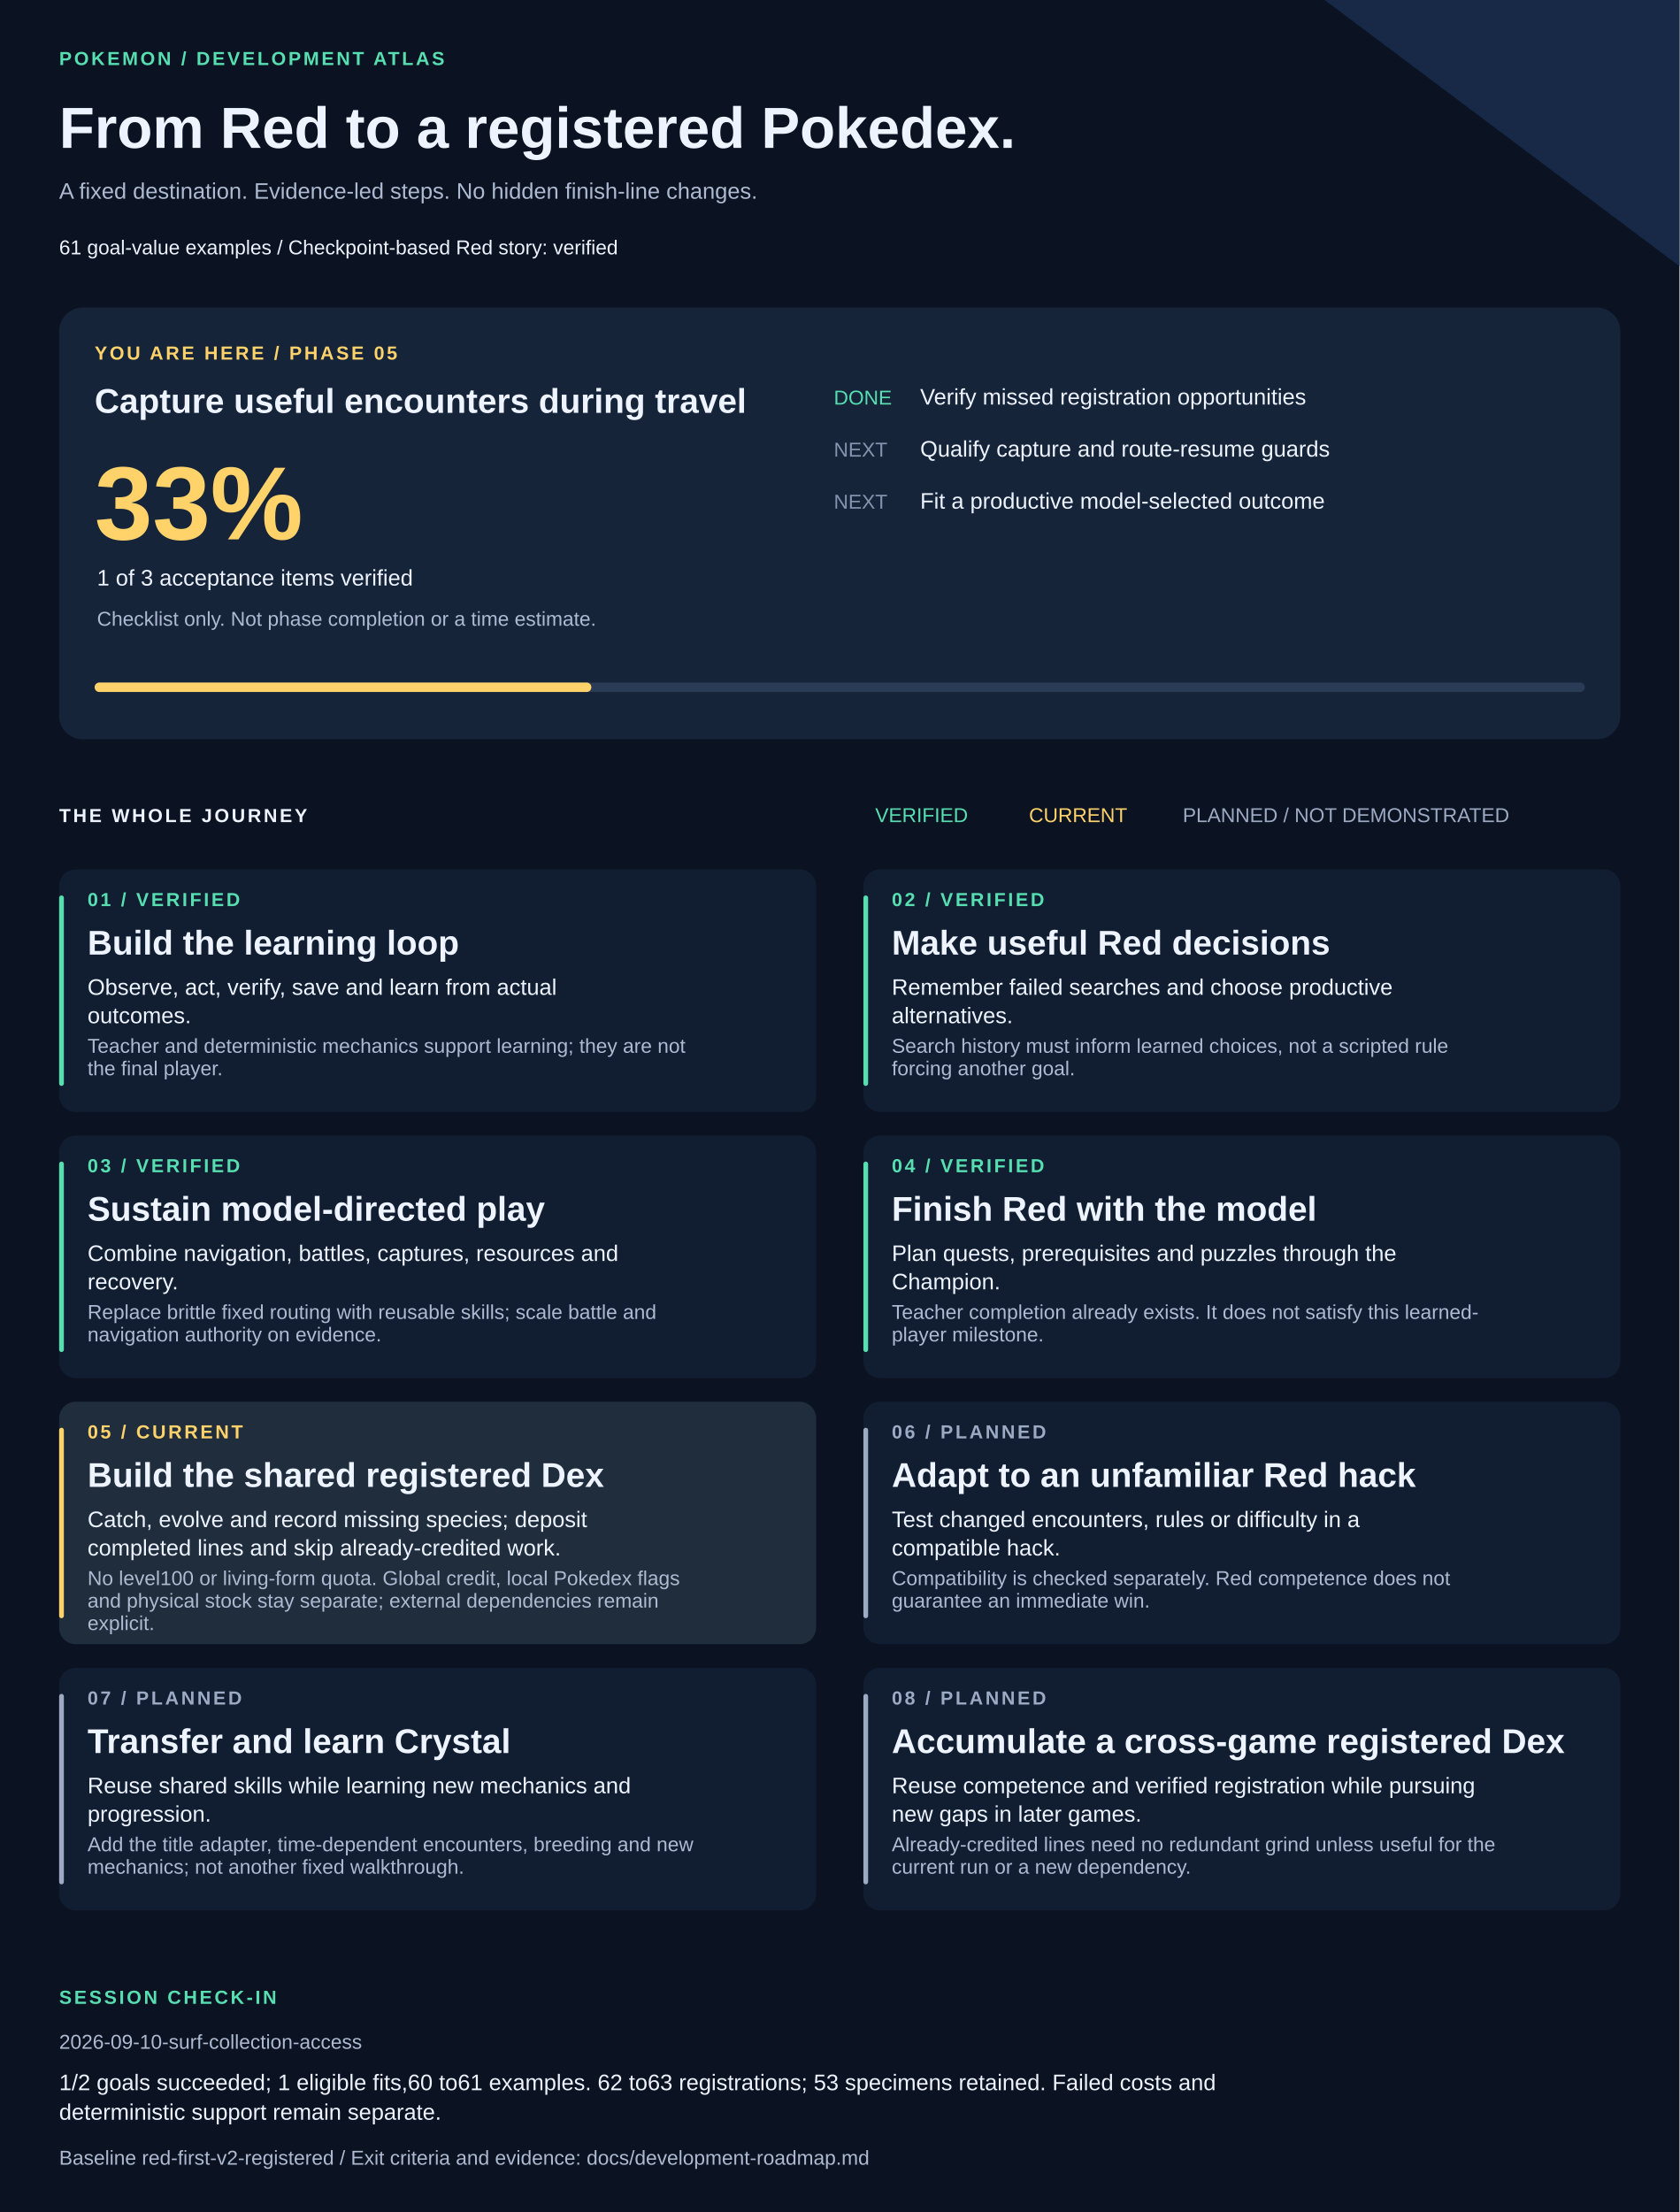
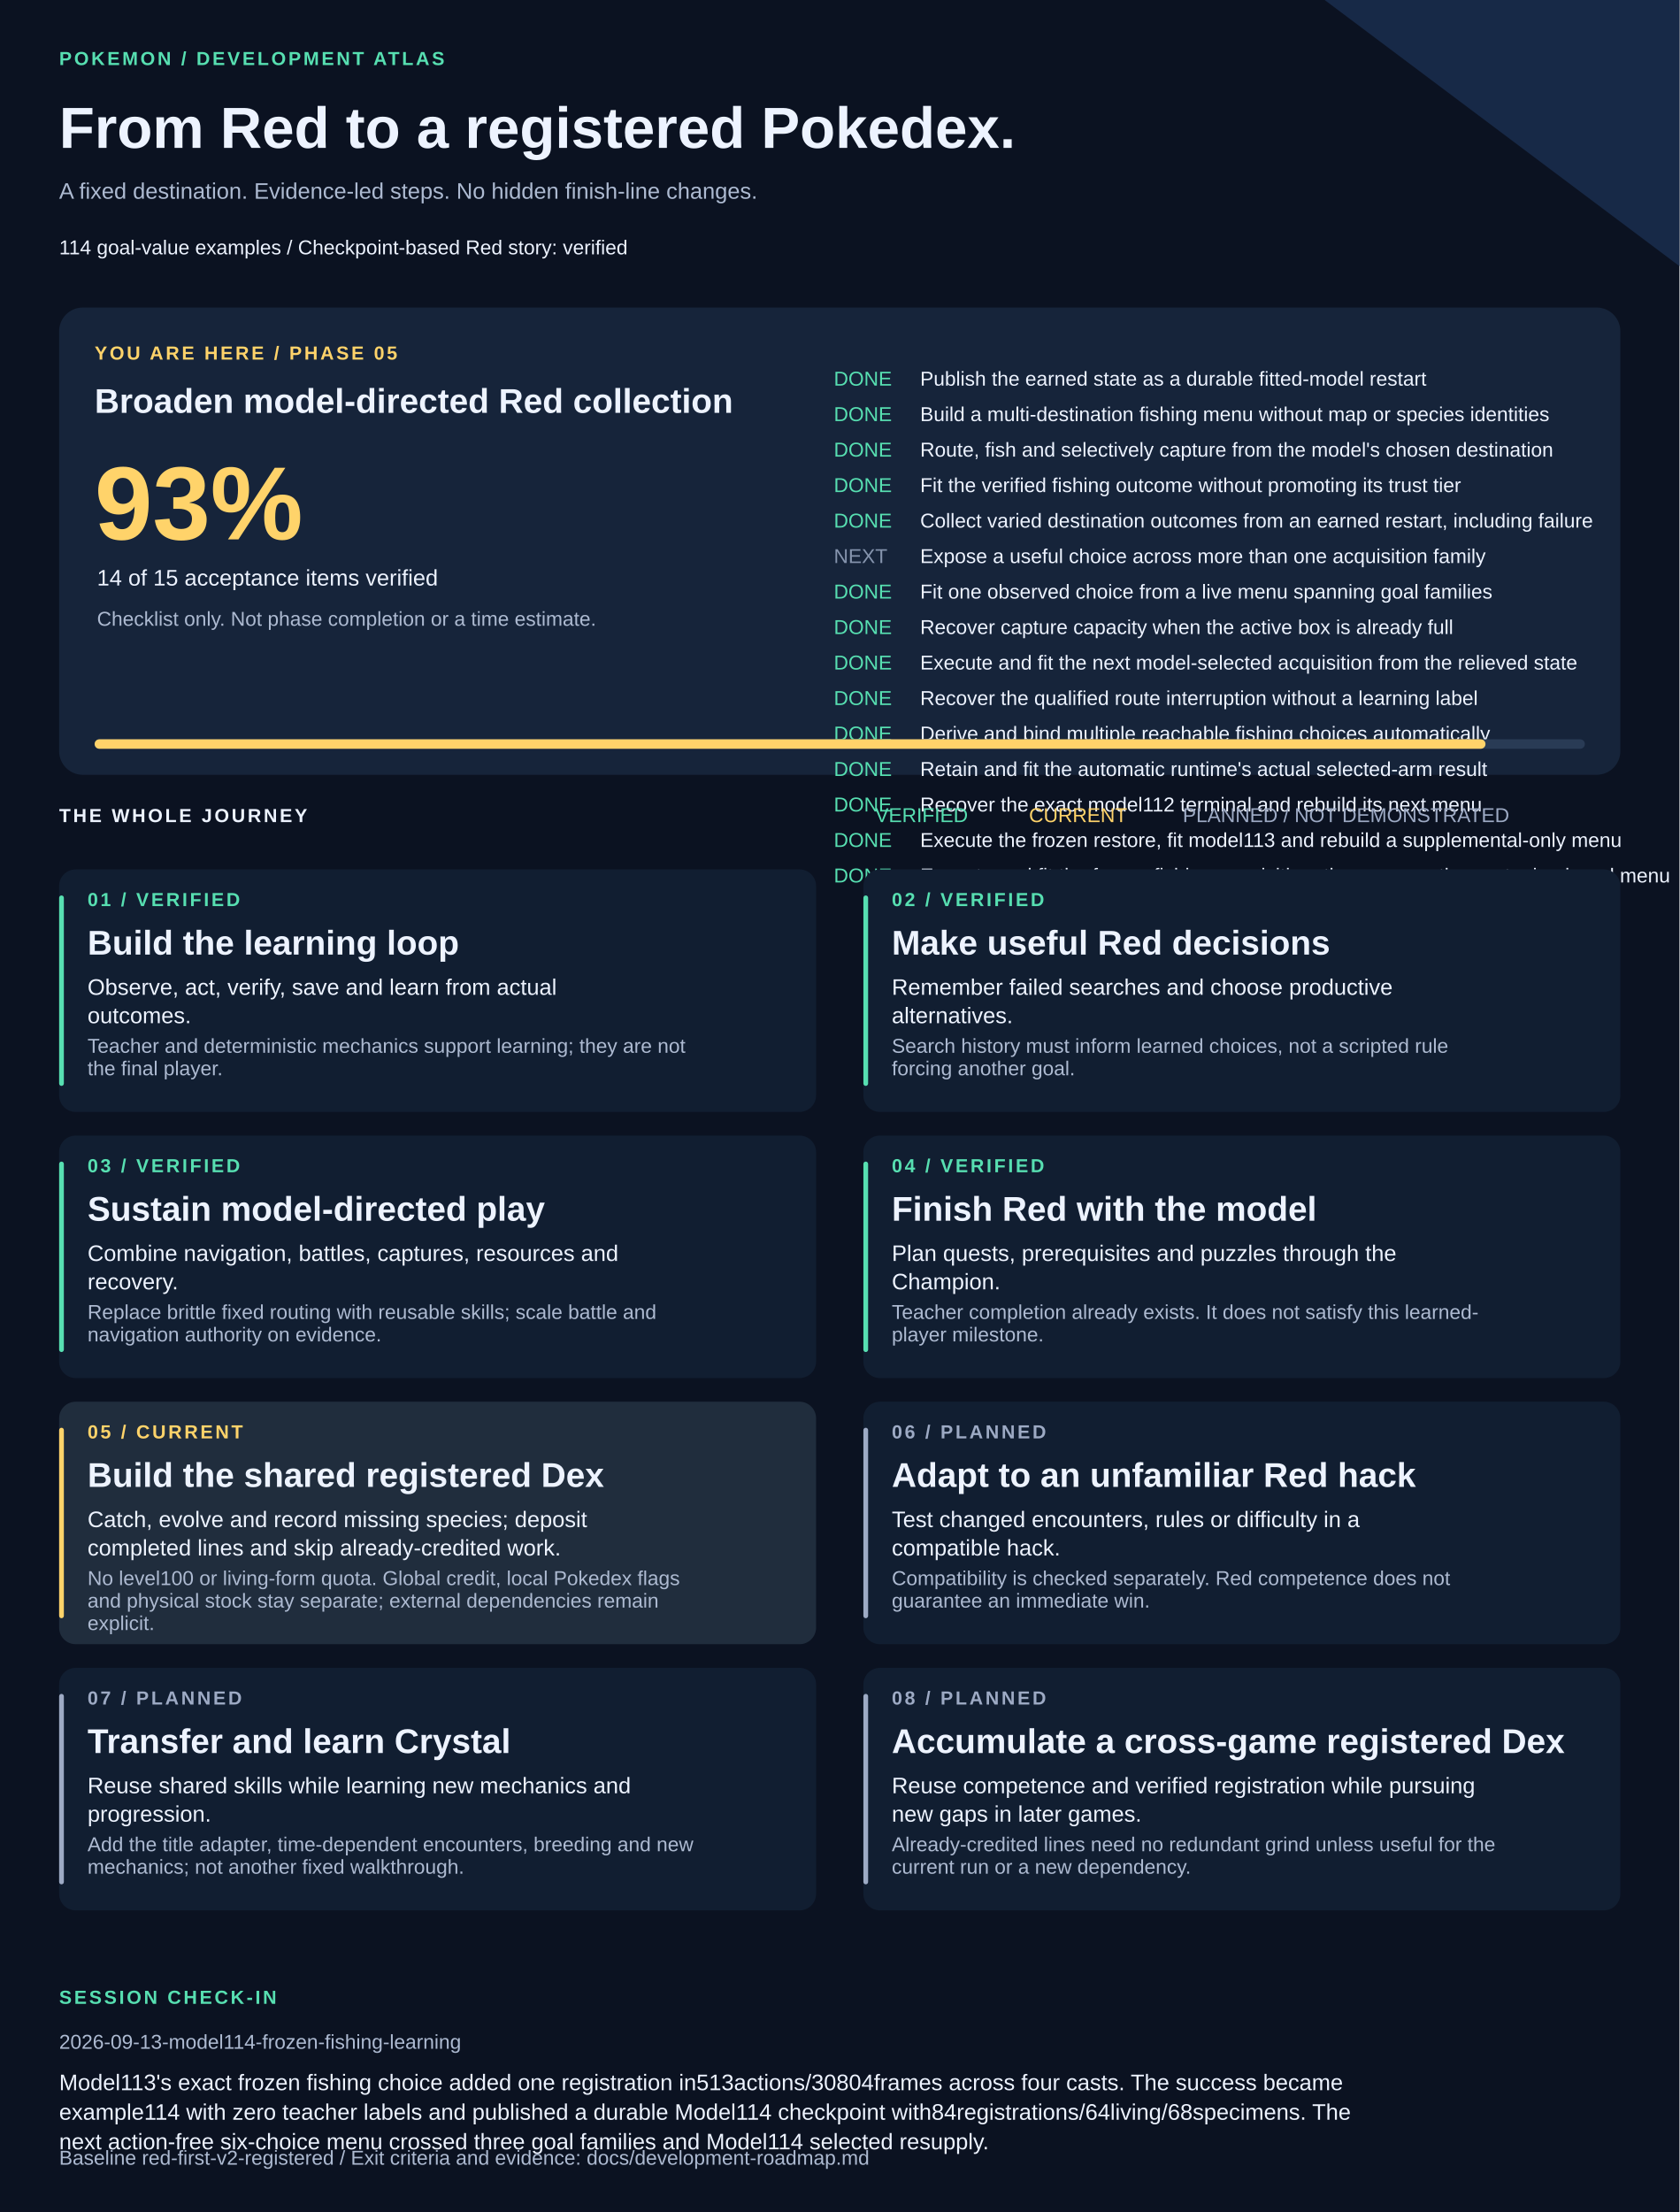
<svg xmlns="http://www.w3.org/2000/svg" width="1420" height="1870" viewBox="0 0 1420 1870" role="img" aria-labelledby="title description">
  <style>text{font-family:Arial,Helvetica,sans-serif;fill:#edf3ff}.muted{fill:#adbad1}.eyebrow{font-size:16px;letter-spacing:2px;font-weight:bold}.heading{font-size:29px;font-weight:bold}.body{font-size:19px}.small{font-size:17px}</style>
  <rect width="1420" height="1870" fill="#0b1221" />
  <path d="M1120 0H1420V225Z" fill="#172947" />
  <text x="50" y="55" class="eyebrow" style="fill:#57dfb1">POKEMON / DEVELOPMENT ATLAS</text>
  <text x="50" y="125" style="font-size:49px;font-weight:bold">From Red to a registered Pokedex.</text>
  <text x="50" y="168" class="body muted">A fixed destination. Evidence-led steps. No hidden finish-line changes.</text>
-   <text x="50" y="215" class="small">61 goal-value examples  /  Checkpoint-based Red story: verified</text>
-   <rect x="50" y="260" width="1320" height="365" rx="20" fill="#16243a" />
+   <text x="50" y="215" class="small">114 goal-value examples  /  Checkpoint-based Red story: verified</text>
+   <rect x="50" y="260" width="1320" height="395" rx="20" fill="#16243a" />
  <text x="80" y="304" class="eyebrow" style="fill:#ffd36a">YOU ARE HERE / PHASE 05</text>
-   <text x="80" y="349" class="heading">Capture useful encounters during travel</text>
-   <text x="80" y="456" style="font-size:88px;font-weight:bold;fill:#ffd36a">33%</text>
-   <text x="82" y="495" class="body">1 of 3 acceptance items verified</text>
+   <text x="80" y="349" class="heading">Broaden model-directed Red collection</text>
+   <text x="80" y="456" style="font-size:88px;font-weight:bold;fill:#ffd36a">93%</text>
+   <text x="82" y="495" class="body">14 of 15 acceptance items verified</text>
  <text x="82" y="529" class="small muted">Checklist only. Not phase completion or a time estimate.</text>
-   <text x="705" y="342" class="small" style="fill:#57dfb1">DONE</text>
-   <text x="778" y="342" class="body">Verify missed registration opportunities</text>
-   <text x="705" y="386" class="small" style="fill:#8594ad">NEXT</text>
-   <text x="778" y="386" class="body">Qualify capture and route-resume guards</text>
-   <text x="705" y="430" class="small" style="fill:#8594ad">NEXT</text>
-   <text x="778" y="430" class="body">Fit a productive model-selected outcome</text>
-   <rect x="80" y="577" width="1260" height="8" rx="4" fill="#293b55" />
-   <rect x="80" y="577" width="420" height="8" rx="4" fill="#ffd36a" />
+   <text x="705" y="326" class="small" style="fill:#57dfb1">DONE</text>
+   <text x="778" y="326" class="small">Publish the earned state as a durable fitted-model restart</text>
+   <text x="705" y="356" class="small" style="fill:#57dfb1">DONE</text>
+   <text x="778" y="356" class="small">Build a multi-destination fishing menu without map or species identities</text>
+   <text x="705" y="386" class="small" style="fill:#57dfb1">DONE</text>
+   <text x="778" y="386" class="small">Route, fish and selectively capture from the model's chosen destination</text>
+   <text x="705" y="416" class="small" style="fill:#57dfb1">DONE</text>
+   <text x="778" y="416" class="small">Fit the verified fishing outcome without promoting its trust tier</text>
+   <text x="705" y="446" class="small" style="fill:#57dfb1">DONE</text>
+   <text x="778" y="446" class="small">Collect varied destination outcomes from an earned restart, including failure</text>
+   <text x="705" y="476" class="small" style="fill:#8594ad">NEXT</text>
+   <text x="778" y="476" class="small">Expose a useful choice across more than one acquisition family</text>
+   <text x="705" y="506" class="small" style="fill:#57dfb1">DONE</text>
+   <text x="778" y="506" class="small">Fit one observed choice from a live menu spanning goal families</text>
+   <text x="705" y="536" class="small" style="fill:#57dfb1">DONE</text>
+   <text x="778" y="536" class="small">Recover capture capacity when the active box is already full</text>
+   <text x="705" y="566" class="small" style="fill:#57dfb1">DONE</text>
+   <text x="778" y="566" class="small">Execute and fit the next model-selected acquisition from the relieved state</text>
+   <text x="705" y="596" class="small" style="fill:#57dfb1">DONE</text>
+   <text x="778" y="596" class="small">Recover the qualified route interruption without a learning label</text>
+   <text x="705" y="626" class="small" style="fill:#57dfb1">DONE</text>
+   <text x="778" y="626" class="small">Derive and bind multiple reachable fishing choices automatically</text>
+   <text x="705" y="656" class="small" style="fill:#57dfb1">DONE</text>
+   <text x="778" y="656" class="small">Retain and fit the automatic runtime's actual selected-arm result</text>
+   <text x="705" y="686" class="small" style="fill:#57dfb1">DONE</text>
+   <text x="778" y="686" class="small">Recover the exact model112 terminal and rebuild its next menu</text>
+   <text x="705" y="716" class="small" style="fill:#57dfb1">DONE</text>
+   <text x="778" y="716" class="small">Execute the frozen restore, fit model113 and rebuild a supplemental-only menu</text>
+   <text x="705" y="746" class="small" style="fill:#57dfb1">DONE</text>
+   <text x="778" y="746" class="small">Execute and fit the frozen fishing acquisition, then expose the next mixed-goal menu</text>
+   <rect x="80" y="625" width="1260" height="8" rx="4" fill="#293b55" />
+   <rect x="80" y="625" width="1176" height="8" rx="4" fill="#ffd36a" />
  <text x="50" y="695" class="eyebrow">THE WHOLE JOURNEY</text>
  <text x="740" y="695" class="small" style="fill:#57dfb1">VERIFIED</text>
  <text x="870" y="695" class="small" style="fill:#ffd36a">CURRENT</text>
  <text x="1000" y="695" class="small" style="fill:#9daac4">PLANNED / NOT DEMONSTRATED</text>
  <rect x="50" y="735" width="640" height="205" rx="14" fill="#111e31" />
  <rect x="50" y="757" width="4" height="161" rx="2" fill="#57dfb1" />
  <text x="74" y="766" class="eyebrow" style="fill:#57dfb1">01 / VERIFIED</text>
  <text x="74" y="807" class="heading">Build the learning loop</text>
  <text x="74" y="841" class="body">Observe, act, verify, save and learn from actual</text>
  <text x="74" y="865" class="body">outcomes.</text>
  <text x="74" y="890" class="small muted">Teacher and deterministic mechanics support learning; they are not</text>
  <text x="74" y="909" class="small muted">the final player.</text>
  <rect x="730" y="735" width="640" height="205" rx="14" fill="#111e31" />
  <rect x="730" y="757" width="4" height="161" rx="2" fill="#57dfb1" />
  <text x="754" y="766" class="eyebrow" style="fill:#57dfb1">02 / VERIFIED</text>
  <text x="754" y="807" class="heading">Make useful Red decisions</text>
  <text x="754" y="841" class="body">Remember failed searches and choose productive</text>
  <text x="754" y="865" class="body">alternatives.</text>
  <text x="754" y="890" class="small muted">Search history must inform learned choices, not a scripted rule</text>
  <text x="754" y="909" class="small muted">forcing another goal.</text>
  <rect x="50" y="960" width="640" height="205" rx="14" fill="#111e31" />
  <rect x="50" y="982" width="4" height="161" rx="2" fill="#57dfb1" />
  <text x="74" y="991" class="eyebrow" style="fill:#57dfb1">03 / VERIFIED</text>
  <text x="74" y="1032" class="heading">Sustain model-directed play</text>
  <text x="74" y="1066" class="body">Combine navigation, battles, captures, resources and</text>
  <text x="74" y="1090" class="body">recovery.</text>
  <text x="74" y="1115" class="small muted">Replace brittle fixed routing with reusable skills; scale battle and</text>
  <text x="74" y="1134" class="small muted">navigation authority on evidence.</text>
  <rect x="730" y="960" width="640" height="205" rx="14" fill="#111e31" />
  <rect x="730" y="982" width="4" height="161" rx="2" fill="#57dfb1" />
  <text x="754" y="991" class="eyebrow" style="fill:#57dfb1">04 / VERIFIED</text>
  <text x="754" y="1032" class="heading">Finish Red with the model</text>
  <text x="754" y="1066" class="body">Plan quests, prerequisites and puzzles through the</text>
  <text x="754" y="1090" class="body">Champion.</text>
  <text x="754" y="1115" class="small muted">Teacher completion already exists. It does not satisfy this learned-</text>
  <text x="754" y="1134" class="small muted">player milestone.</text>
  <rect x="50" y="1185" width="640" height="205" rx="14" fill="#202d3d" />
  <rect x="50" y="1207" width="4" height="161" rx="2" fill="#ffd36a" />
  <text x="74" y="1216" class="eyebrow" style="fill:#ffd36a">05 / CURRENT</text>
  <text x="74" y="1257" class="heading">Build the shared registered Dex</text>
  <text x="74" y="1291" class="body">Catch, evolve and record missing species; deposit</text>
  <text x="74" y="1315" class="body">completed lines and skip already-credited work.</text>
  <text x="74" y="1340" class="small muted">No level100 or living-form quota. Global credit, local Pokedex flags</text>
  <text x="74" y="1359" class="small muted">and physical stock stay separate; external dependencies remain</text>
  <text x="74" y="1378" class="small muted">explicit.</text>
  <rect x="730" y="1185" width="640" height="205" rx="14" fill="#111e31" />
  <rect x="730" y="1207" width="4" height="161" rx="2" fill="#9daac4" />
  <text x="754" y="1216" class="eyebrow" style="fill:#9daac4">06 / PLANNED</text>
  <text x="754" y="1257" class="heading">Adapt to an unfamiliar Red hack</text>
  <text x="754" y="1291" class="body">Test changed encounters, rules or difficulty in a</text>
  <text x="754" y="1315" class="body">compatible hack.</text>
  <text x="754" y="1340" class="small muted">Compatibility is checked separately. Red competence does not</text>
  <text x="754" y="1359" class="small muted">guarantee an immediate win.</text>
  <rect x="50" y="1410" width="640" height="205" rx="14" fill="#111e31" />
  <rect x="50" y="1432" width="4" height="161" rx="2" fill="#9daac4" />
  <text x="74" y="1441" class="eyebrow" style="fill:#9daac4">07 / PLANNED</text>
  <text x="74" y="1482" class="heading">Transfer and learn Crystal</text>
  <text x="74" y="1516" class="body">Reuse shared skills while learning new mechanics and</text>
  <text x="74" y="1540" class="body">progression.</text>
  <text x="74" y="1565" class="small muted">Add the title adapter, time-dependent encounters, breeding and new</text>
  <text x="74" y="1584" class="small muted">mechanics; not another fixed walkthrough.</text>
  <rect x="730" y="1410" width="640" height="205" rx="14" fill="#111e31" />
  <rect x="730" y="1432" width="4" height="161" rx="2" fill="#9daac4" />
  <text x="754" y="1441" class="eyebrow" style="fill:#9daac4">08 / PLANNED</text>
  <text x="754" y="1482" class="heading">Accumulate a cross-game registered Dex</text>
  <text x="754" y="1516" class="body">Reuse competence and verified registration while pursuing</text>
  <text x="754" y="1540" class="body">new gaps in later games.</text>
  <text x="754" y="1565" class="small muted">Already-credited lines need no redundant grind unless useful for the</text>
  <text x="754" y="1584" class="small muted">current run or a new dependency.</text>
  <text x="50" y="1694" class="eyebrow" style="fill:#57dfb1">SESSION CHECK-IN</text>
-   <text x="50" y="1732" class="small muted">2026-09-10-surf-collection-access</text>
-   <text x="50" y="1767" class="body">1/2 goals succeeded; 1 eligible fits,60 to61 examples. 62 to63 registrations; 53 specimens retained. Failed costs and</text>
-   <text x="50" y="1792" class="body">deterministic support remain separate.</text>
+   <text x="50" y="1732" class="small muted">2026-09-13-model114-frozen-fishing-learning</text>
+   <text x="50" y="1767" class="body">Model113's exact frozen fishing choice added one registration in513actions/30804frames across four casts. The success became</text>
+   <text x="50" y="1792" class="body">example114 with zero teacher labels and published a durable Model114 checkpoint with84registrations/64living/68specimens. The</text>
+   <text x="50" y="1817" class="body">next action-free six-choice menu crossed three goal families and Model114 selected resupply.</text>
  <text x="50" y="1830" class="small muted">Baseline red-first-v2-registered / Exit criteria and evidence: docs/development-roadmap.md</text>
</svg>
